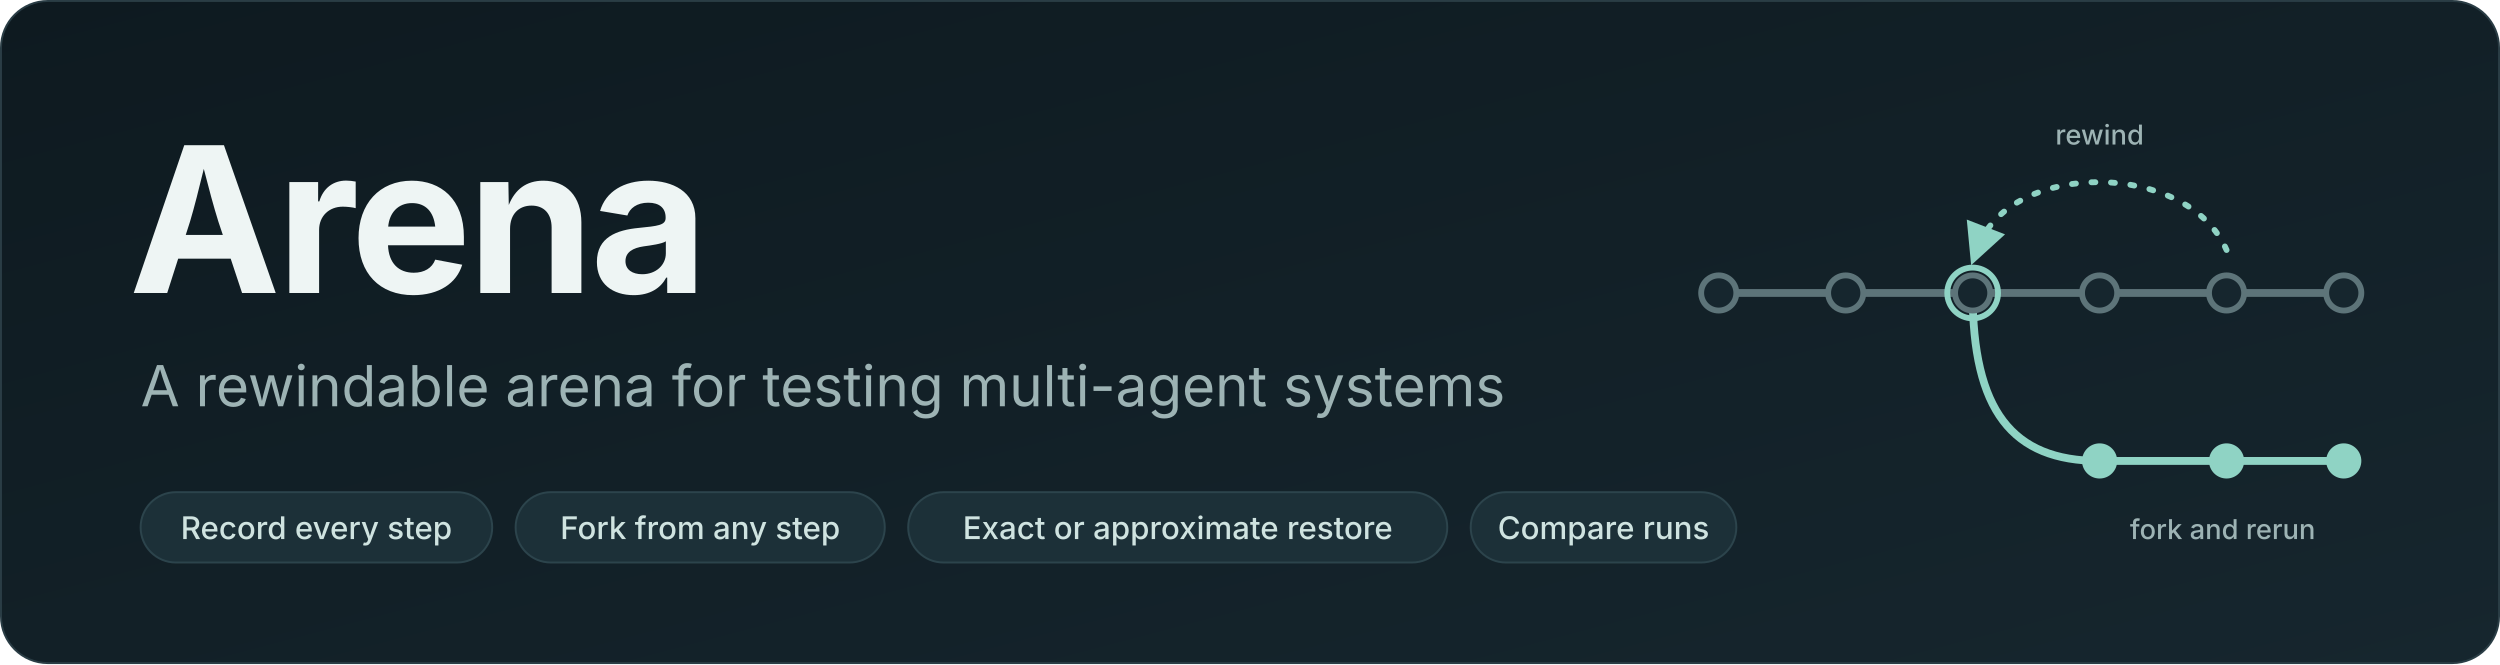
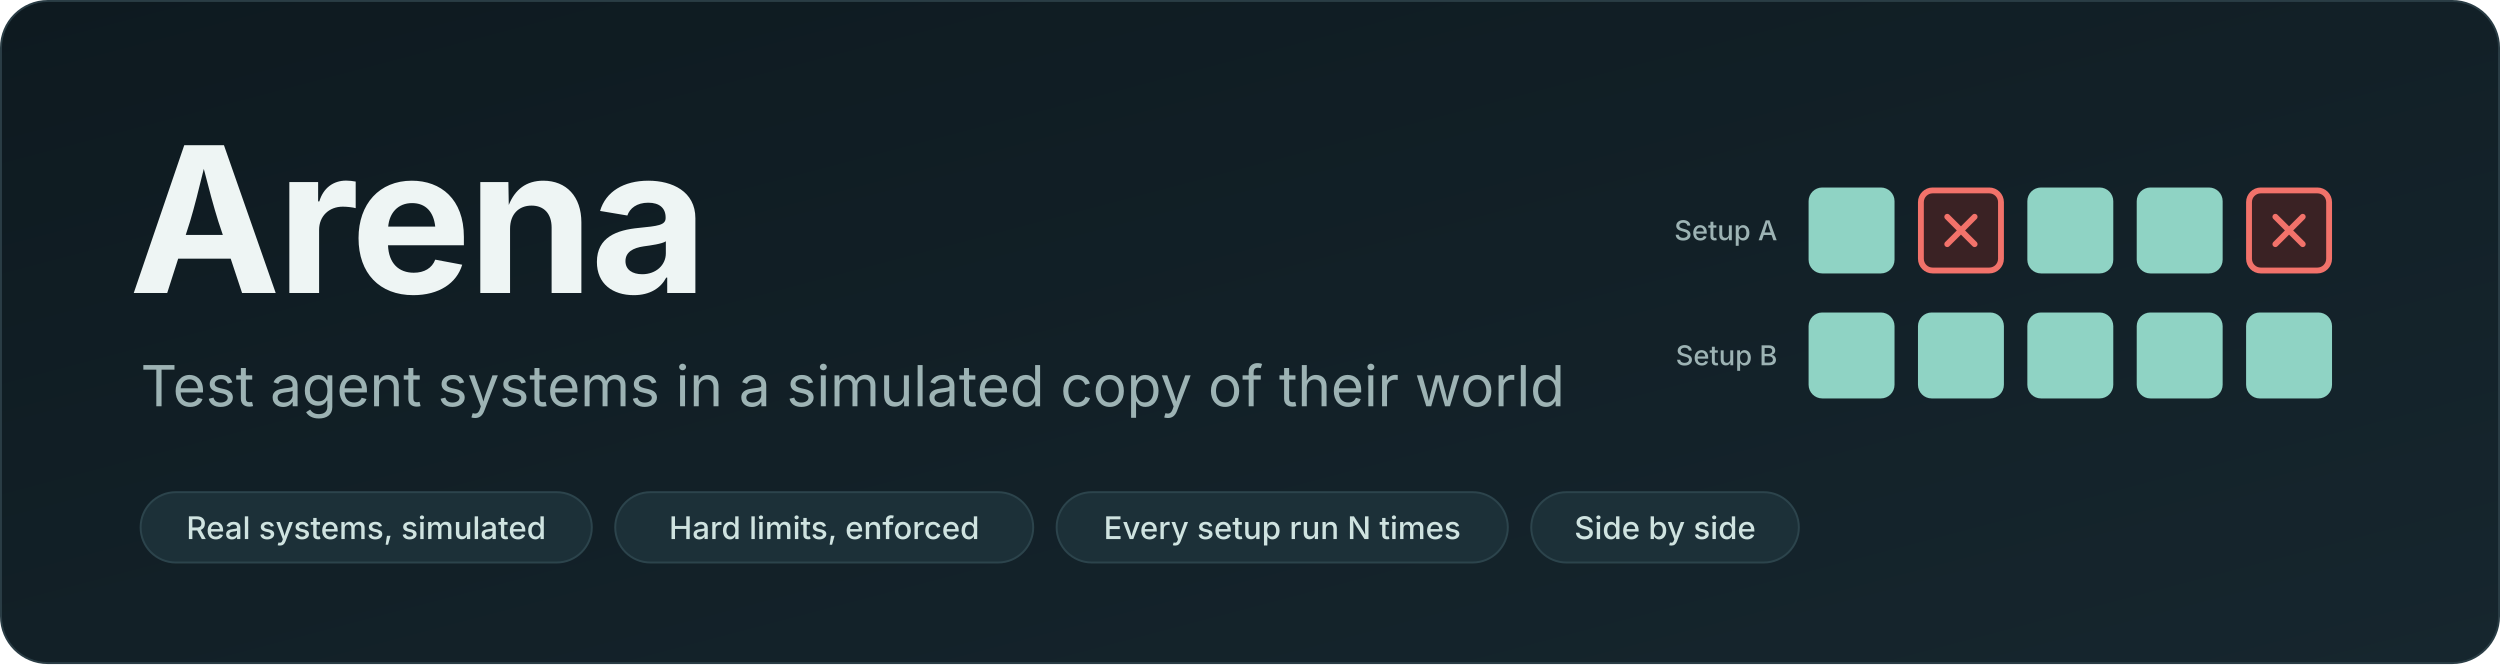
<svg xmlns="http://www.w3.org/2000/svg" width="1280" height="340" viewBox="0 0 1280 340" role="img" aria-labelledby="title desc">
  <defs>
    <linearGradient id="bg" x1="0" y1="0" x2="1" y2="1">
      <stop offset="0" stop-color="#0e1a20" />
      <stop offset="1" stop-color="#16262e" />
    </linearGradient>
-     <marker id="head" viewBox="0 0 10 10" refX="5" refY="5" markerWidth="7" markerHeight="7" orient="auto-start-reverse">
-       <path d="M0 0 L10 5 L0 10 z" fill="#8fd3c4" />
-     </marker>
    <style>
      text { font-family: Inter, "Segoe UI", -apple-system, BlinkMacSystemFont, Helvetica, Arial, sans-serif; }
      .title { font-size: 104px; font-weight: 700; letter-spacing: -2px; fill: #eef5f4; }
      .tag { font-size: 29px; font-weight: 400; fill: #9db3b4; }
      .chip { font-size: 16px; font-weight: 500; fill: #cfe3e0; }
      .lbl { font-size: 14px; font-weight: 500; fill: #9db3b4; }
    </style>
  </defs>
  <rect x="0.5" y="0.5" width="1279" height="339" rx="24" fill="url(#bg)" stroke="#2a3d45" />
  <text x="66" y="150" class="title">Arena</text>
-   <text x="72" y="208" class="tag">A rewindable arena for testing multi-agent systems</text>
-   <rect x="72" y="252" width="180" height="36" rx="18" fill="#1c3038" stroke="#2c444c" />
-   <text x="162.0" y="276" text-anchor="middle" class="chip">Record every step</text>
-   <rect x="264" y="252" width="189" height="36" rx="18" fill="#1c3038" stroke="#2c444c" />
-   <text x="358.5" y="276" text-anchor="middle" class="chip">Fork from any step</text>
-   <rect x="465" y="252" width="276" height="36" rx="18" fill="#1c3038" stroke="#2c444c" />
-   <text x="603.0" y="276" text-anchor="middle" class="chip">Exact or approximate restore</text>
-   <rect x="753" y="252" width="136" height="36" rx="18" fill="#1c3038" stroke="#2c444c" />
-   <text x="821.0" y="276" text-anchor="middle" class="chip">Compare runs</text>
-   <g fill="none" stroke-linecap="round">
-     <path d="M880 150 H1200" stroke="#5d7479" stroke-width="4" />
-     <path d="M1010 150 C1010 210 1030 236 1075 236 H1200" stroke="#8fd3c4" stroke-width="4" />
-     <path d="M1140 128 C1120 82 1030 82 1013 126" stroke="#8fd3c4" stroke-width="3" stroke-dasharray="2 8" marker-end="url(#head)" />
-   </g>
-   <circle cx="880" cy="150" r="9" fill="#16262e" stroke="#5d7479" stroke-width="3" />
-   <circle cx="945" cy="150" r="9" fill="#16262e" stroke="#5d7479" stroke-width="3" />
-   <circle cx="1010" cy="150" r="9" fill="#16262e" stroke="#5d7479" stroke-width="3" />
-   <circle cx="1075" cy="150" r="9" fill="#16262e" stroke="#5d7479" stroke-width="3" />
-   <circle cx="1140" cy="150" r="9" fill="#16262e" stroke="#5d7479" stroke-width="3" />
-   <circle cx="1200" cy="150" r="9" fill="#16262e" stroke="#5d7479" stroke-width="3" />
-   <circle cx="1010" cy="150" r="13" fill="none" stroke="#8fd3c4" stroke-width="3" />
-   <circle cx="1075" cy="236" r="9" fill="#8fd3c4" />
-   <circle cx="1140" cy="236" r="9" fill="#8fd3c4" />
-   <circle cx="1200" cy="236" r="9" fill="#8fd3c4" />
-   <text x="1075" y="74" text-anchor="middle" class="lbl">rewind</text>
-   <text x="1138" y="276" text-anchor="middle" class="lbl">fork and rerun</text>
+   <text x="72" y="208" class="tag">Test agent systems in a simulated copy of their world</text>
+   <rect x="72" y="252" width="231" height="36" rx="18" fill="#1c3038" stroke="#2c444c" />
+   <text x="187.5" y="276" text-anchor="middle" class="chip">Real systems, simulated</text>
+   <rect x="315" y="252" width="214" height="36" rx="18" fill="#1c3038" stroke="#2c444c" />
+   <text x="422.0" y="276" text-anchor="middle" class="chip">Hard limits, enforced</text>
+   <rect x="541" y="252" width="231" height="36" rx="18" fill="#1c3038" stroke="#2c444c" />
+   <text x="656.5" y="276" text-anchor="middle" class="chip">Every setup run N times</text>
+   <rect x="784" y="252" width="137" height="36" rx="18" fill="#1c3038" stroke="#2c444c" />
+   <text x="852.5" y="276" text-anchor="middle" class="chip">Side by side</text>
+   <text x="910" y="123" text-anchor="end" class="lbl">Setup A</text>
+   <rect x="926" y="96" width="44" height="44" rx="7" fill="#8fd3c4" />
+   <rect x="983.5" y="97.5" width="41" height="41" rx="6" fill="#3a2224" stroke="#f2726a" stroke-width="3" />
+   <path d="M997 111 L1011 125 M1011 111 L997 125" stroke="#f2726a" stroke-width="3" stroke-linecap="round" />
+   <rect x="1038" y="96" width="44" height="44" rx="7" fill="#8fd3c4" />
+   <rect x="1094" y="96" width="44" height="44" rx="7" fill="#8fd3c4" />
+   <rect x="1151.5" y="97.5" width="41" height="41" rx="6" fill="#3a2224" stroke="#f2726a" stroke-width="3" />
+   <path d="M1165 111 L1179 125 M1179 111 L1165 125" stroke="#f2726a" stroke-width="3" stroke-linecap="round" />
+   <text x="910" y="187" text-anchor="end" class="lbl">Setup B</text>
+   <rect x="926" y="160" width="44" height="44" rx="7" fill="#8fd3c4" />
+   <rect x="982" y="160" width="44" height="44" rx="7" fill="#8fd3c4" />
+   <rect x="1038" y="160" width="44" height="44" rx="7" fill="#8fd3c4" />
+   <rect x="1094" y="160" width="44" height="44" rx="7" fill="#8fd3c4" />
+   <rect x="1150" y="160" width="44" height="44" rx="7" fill="#8fd3c4" />
</svg>
